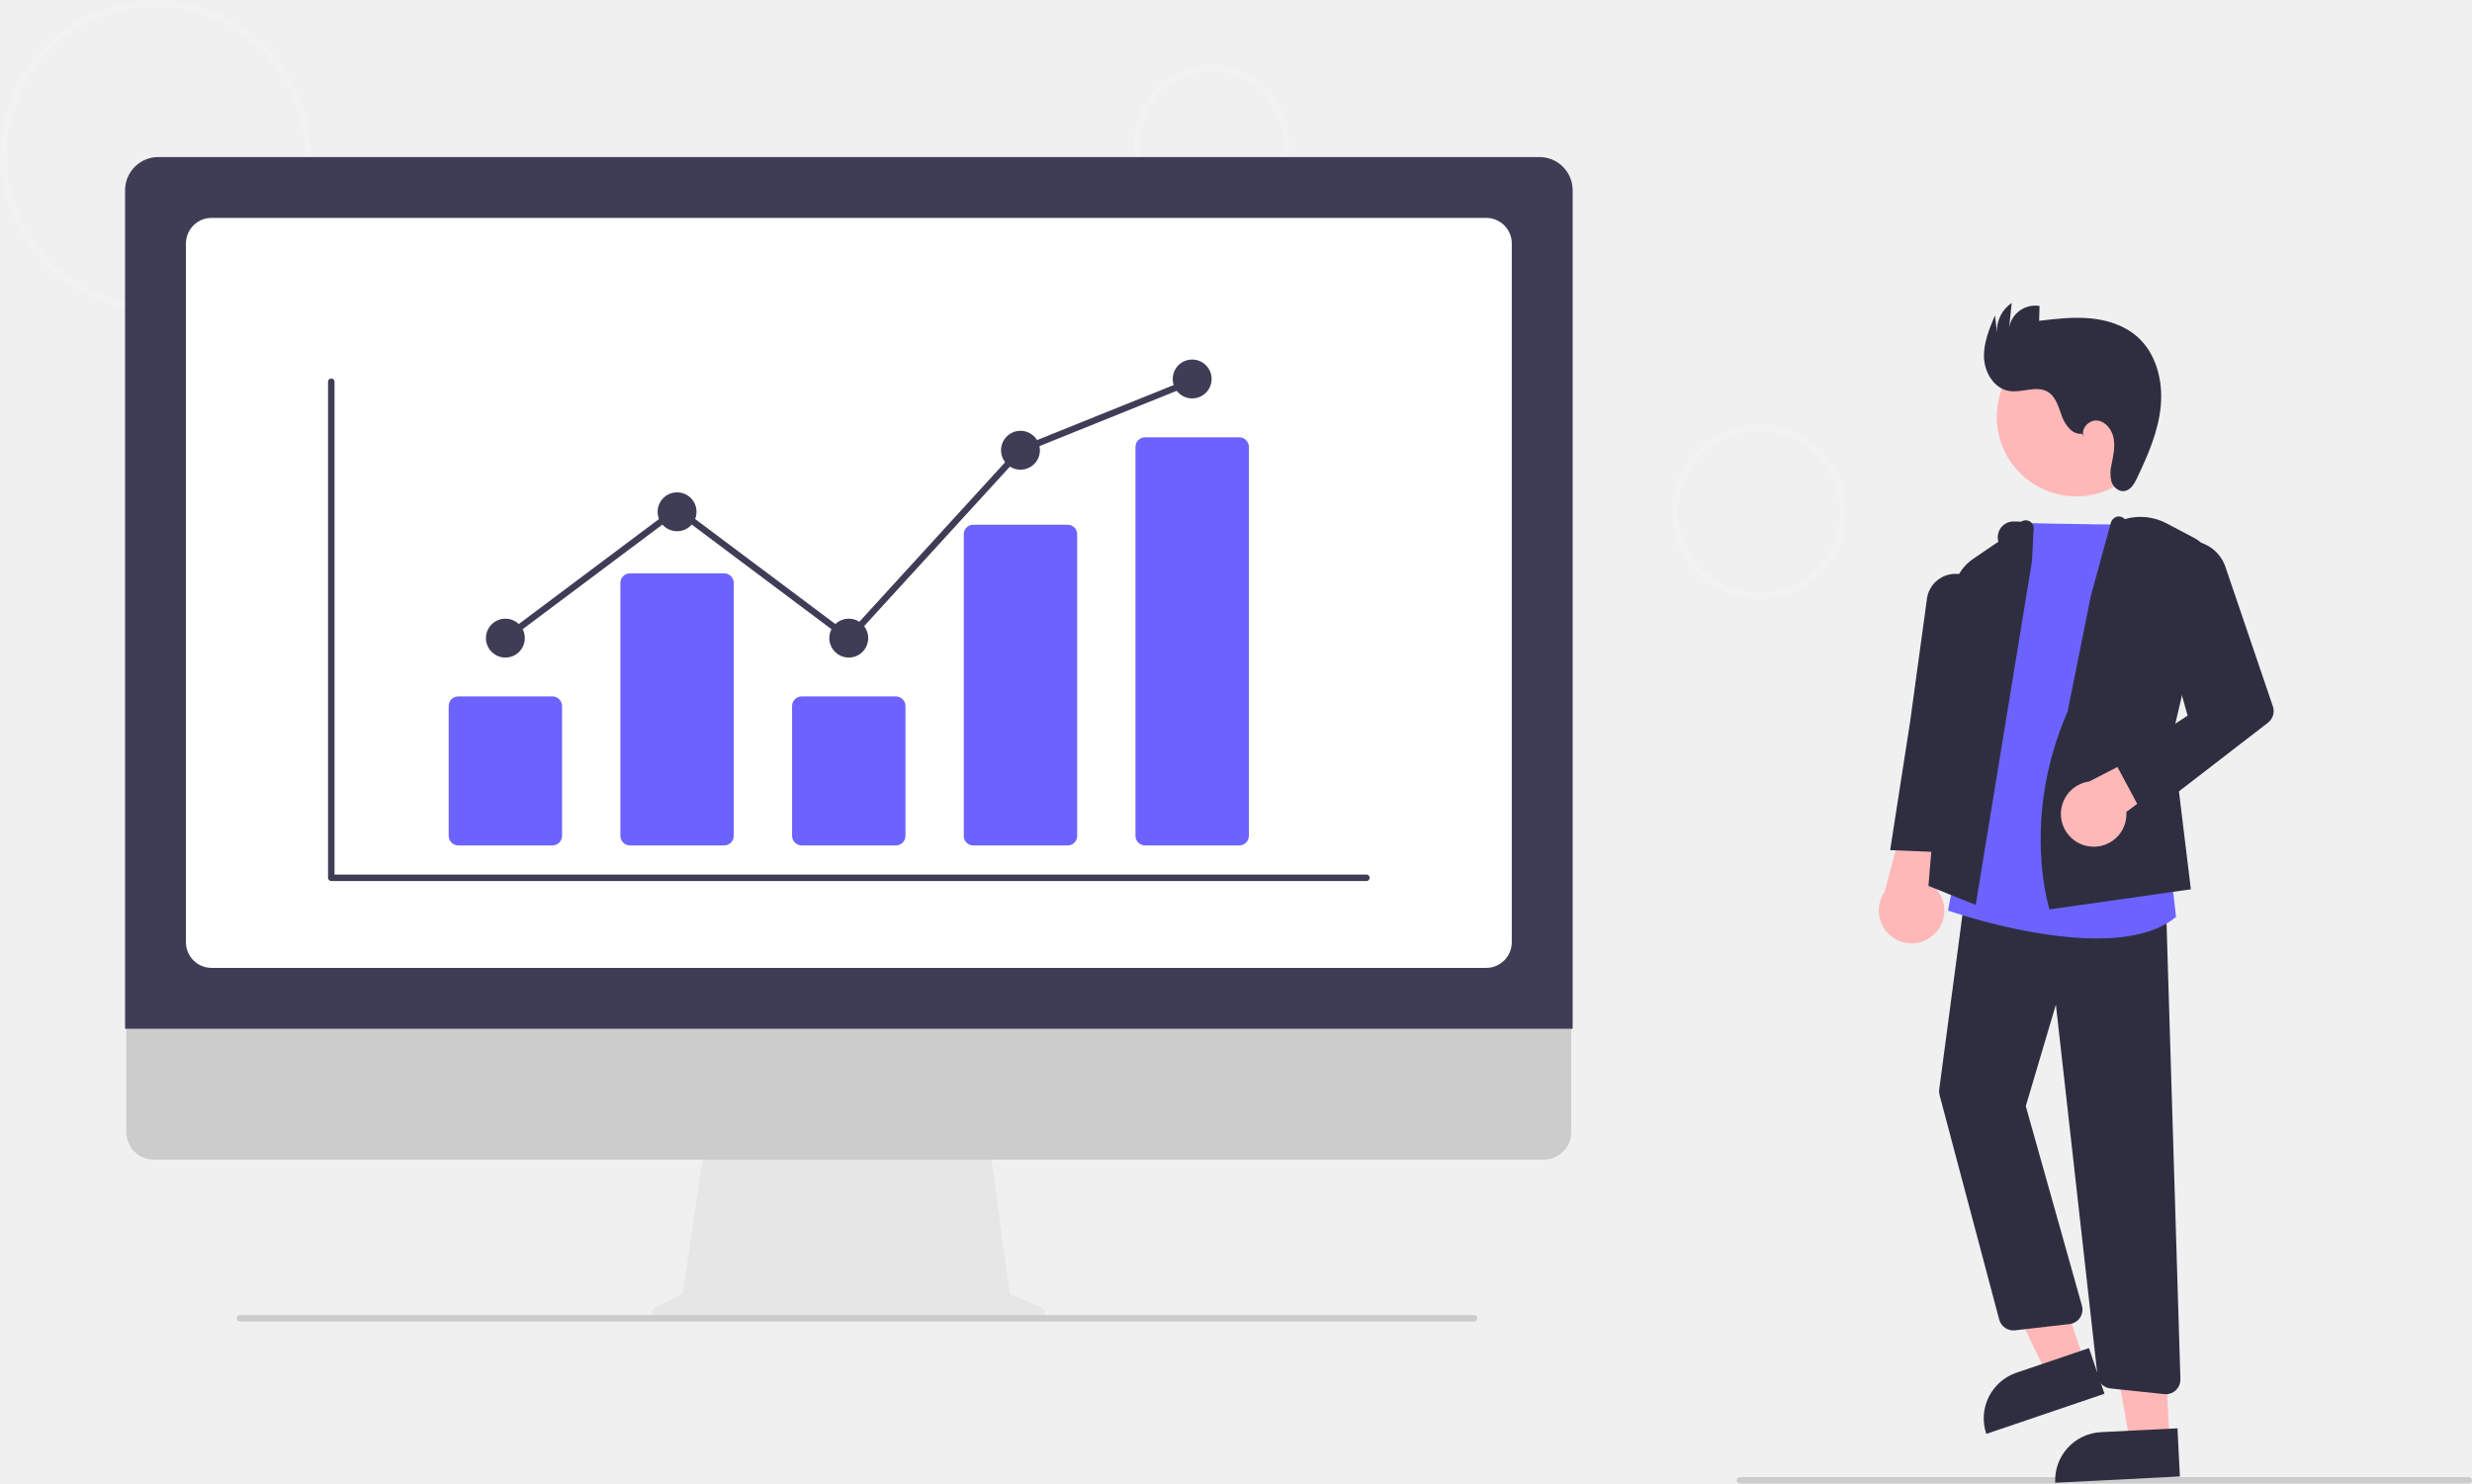
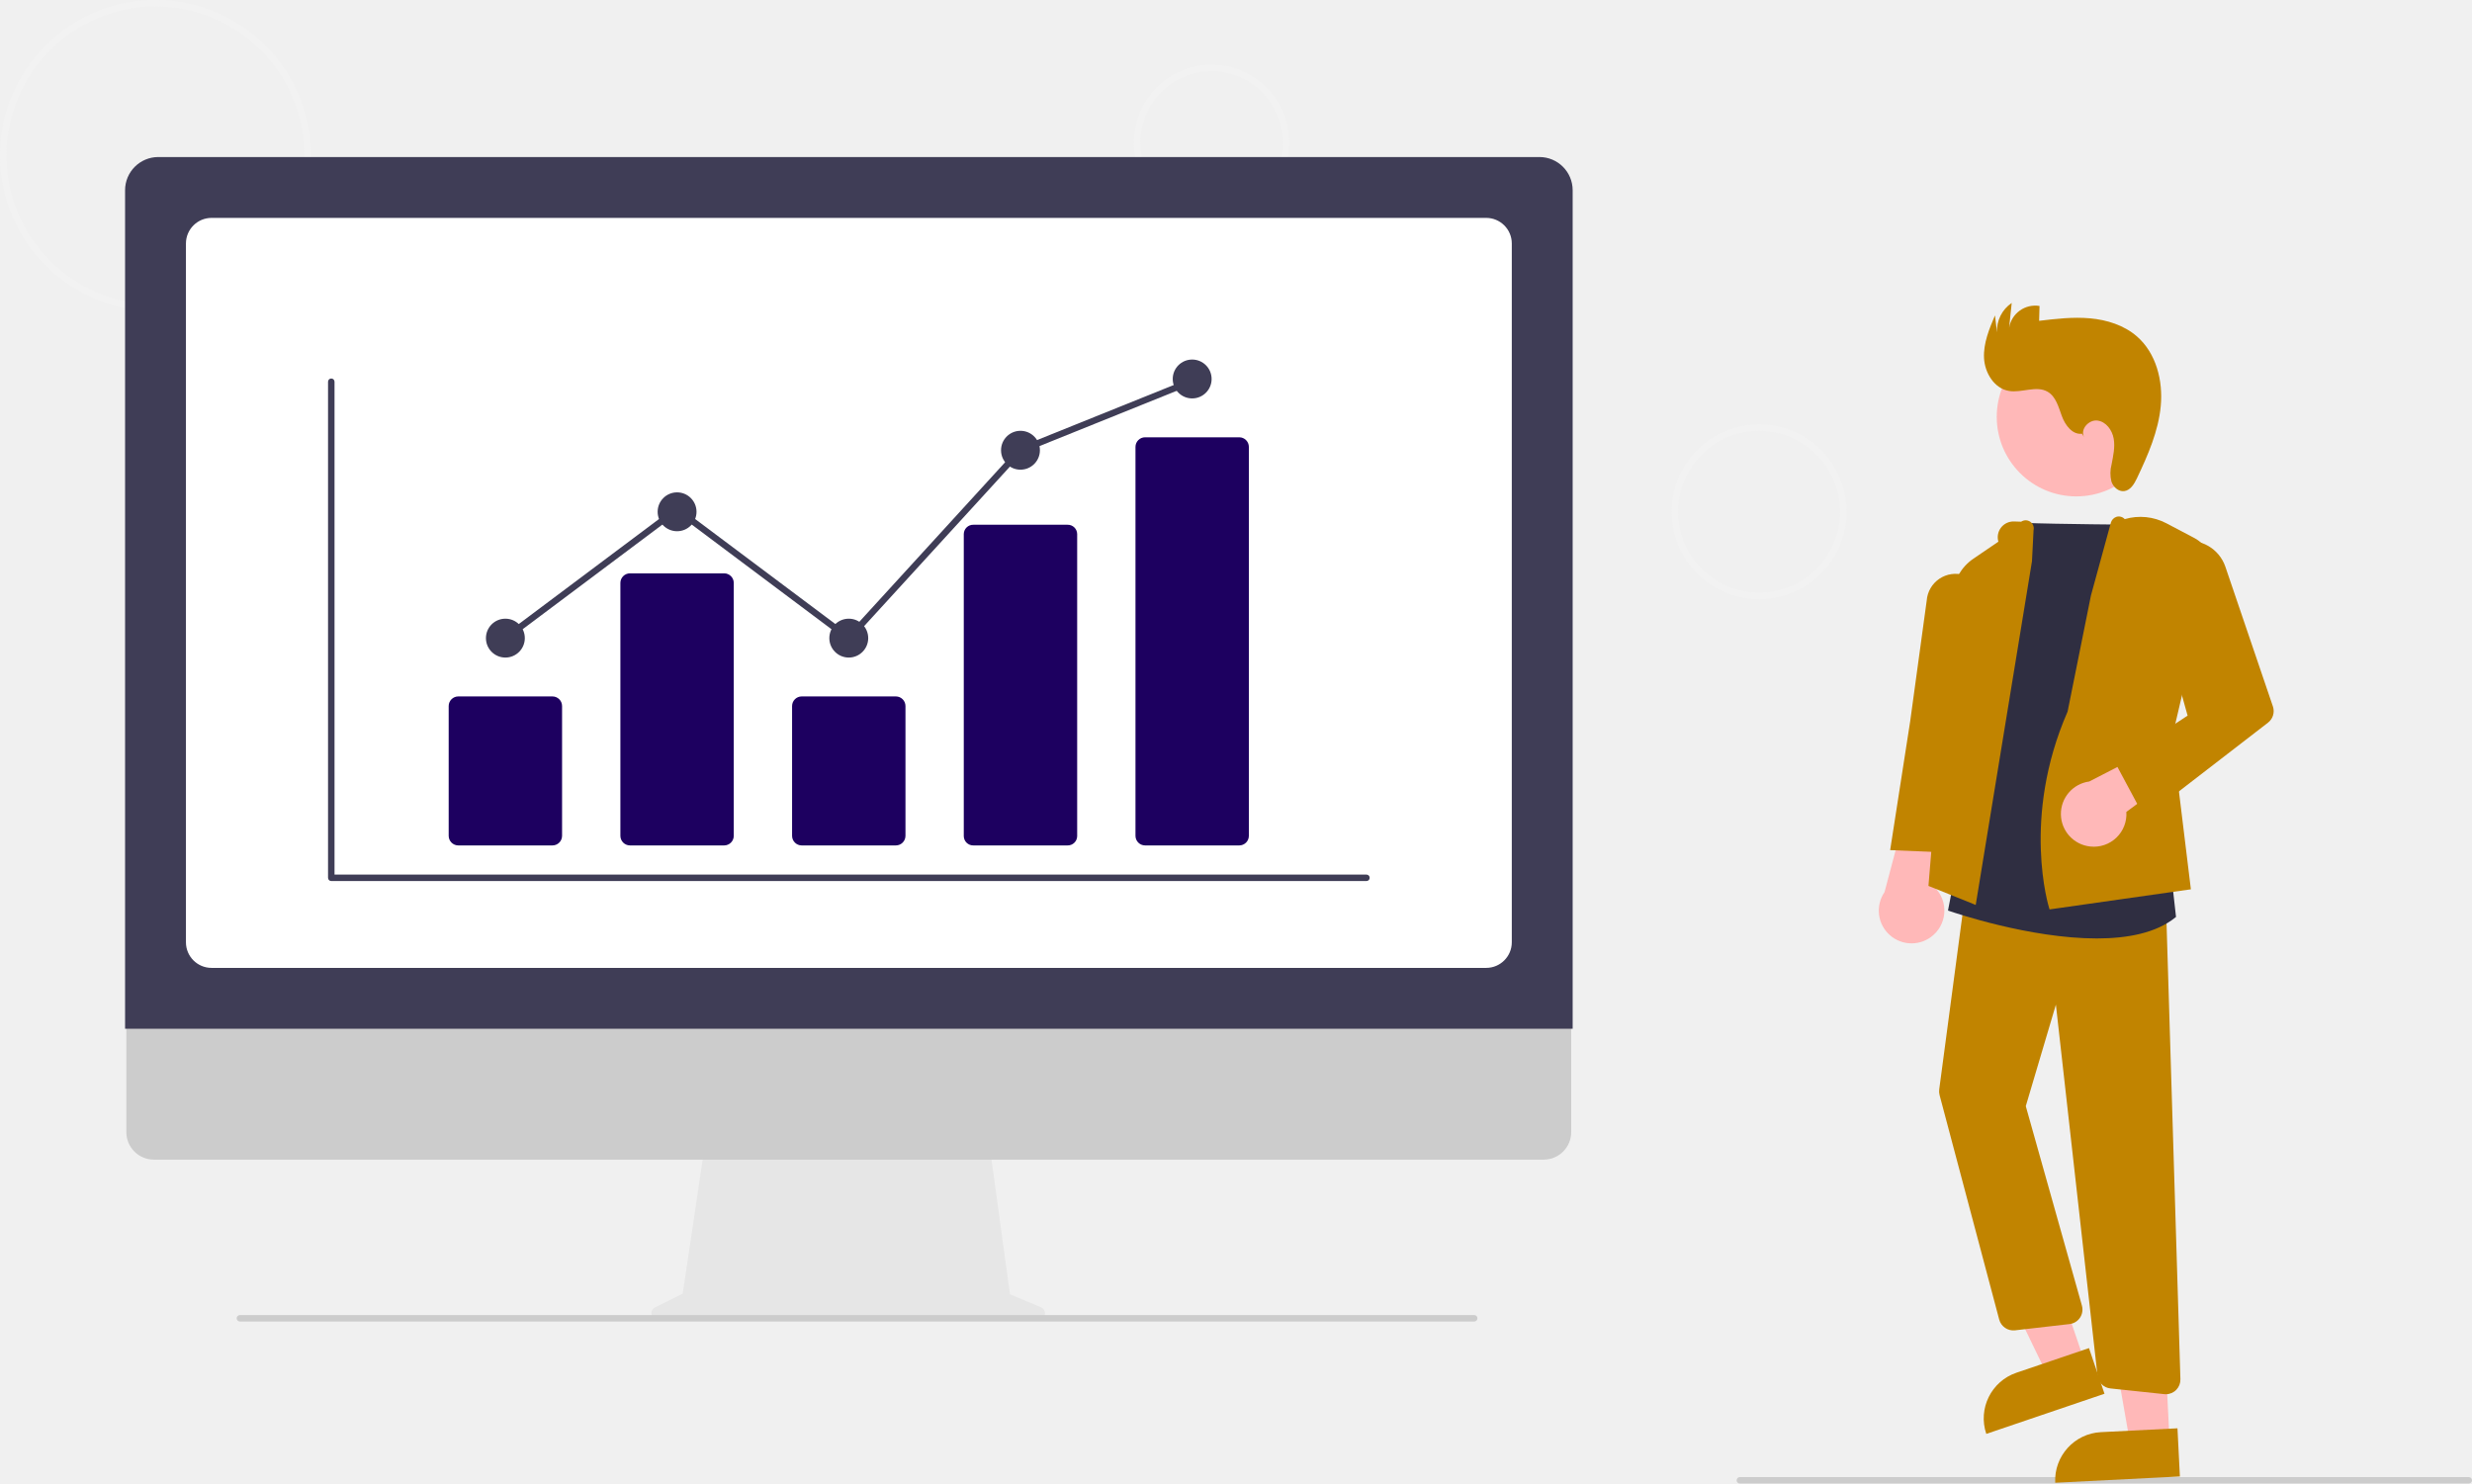
<svg xmlns="http://www.w3.org/2000/svg" data-name="Layer 1" width="763.057" height="458" viewBox="0 0 763.057 458">
  <path d="M266.472,317a48,48,0,1,1,48-48A48.054,48.054,0,0,1,266.472,317Zm0-94a46,46,0,1,0,46,46A46.052,46.052,0,0,0,266.472,223Z" transform="translate(-218.4715 -221)" fill="#f2f2f2" />
  <path d="M592.472,289a24,24,0,1,1,24-24A24.027,24.027,0,0,1,592.472,289Zm0-46a22,22,0,1,0,22,22A22.025,22.025,0,0,0,592.472,243Z" transform="translate(-218.4715 -221)" fill="#f2f2f2" />
  <path d="M761.472,406a27,27,0,1,1,27-27A27.031,27.031,0,0,1,761.472,406Zm0-52a25,25,0,1,0,25,25A25.028,25.028,0,0,0,761.472,354Z" transform="translate(-218.4715 -221)" fill="#f2f2f2" />
  <path d="M980.528,679h-225a1,1,0,0,1,0-2h225a1,1,0,0,1,0,2Z" transform="translate(-218.4715 -221)" fill="#ccc" />
  <circle cx="640.917" cy="128.686" r="24.561" fill="#ffb8b8" />
  <polygon points="643.465 420.343 631.857 424.285 611.124 381.386 628.257 375.567 643.465 420.343" fill="#ffb8b8" />
-   <path d="M843.072,642.981h23.644a0,0,0,0,1,0,0v14.887a0,0,0,0,1,0,0H828.185a0,0,0,0,1,0,0v0A14.887,14.887,0,0,1,843.072,642.981Z" transform="translate(-382.6317 86.1046) rotate(-18.76035)" fill="#2f2e41" />
+   <path d="M843.072,642.981h23.644a0,0,0,0,1,0,0v14.887a0,0,0,0,1,0,0H828.185a0,0,0,0,1,0,0v0A14.887,14.887,0,0,1,843.072,642.981Z" transform="translate(-382.6317 86.1046) rotate(-18.76035)" fill="#c18400" />
  <polygon points="669.694 444.575 657.45 445.19 649.249 398.255 667.321 397.346 669.694 444.575" fill="#ffb8b8" />
-   <path d="M867.368,662.902h23.644a0,0,0,0,1,0,0v14.887a0,0,0,0,1,0,0H852.481a0,0,0,0,1,0,0v0A14.887,14.887,0,0,1,867.368,662.902Z" transform="translate(-251.0201 -176.3984) rotate(-2.87712)" fill="#2f2e41" />
+   <path d="M867.368,662.902h23.644a0,0,0,0,1,0,0v14.887a0,0,0,0,1,0,0H852.481a0,0,0,0,1,0,0v0A14.887,14.887,0,0,1,867.368,662.902Z" transform="translate(-251.0201 -176.3984) rotate(-2.87712)" fill="#c18400" />
  <path d="M815.3,509.63a10.056,10.056,0,0,0-.468-15.412l11.674-33.774-17.992,4.598L800.188,496.409a10.11,10.11,0,0,0,15.113,13.221Z" transform="translate(-218.4715 -221)" fill="#ffb8b8" />
-   <path d="M887.021,651.424a4.544,4.544,0,0,1-.474-.025l-16.621-1.76a4.472,4.472,0,0,1-3.998-3.974L853.084,531.155l-9.294,31.335,17.329,61.583a4.5,4.5,0,0,1-3.818,5.689l-16.848,1.937a4.523,4.523,0,0,1-4.863-3.315l-18.409-69.303a4.482,4.482,0,0,1-.111-1.748l8.274-62.199,61.714,4.949,4.462,146.703a4.5,4.5,0,0,1-4.498,4.638Z" transform="translate(-218.4715 -221)" fill="#2f2e41" />
-   <path d="M865.688,510.719c-20.676,0-44.084-7.989-45.502-8.479l-.41-.142L843.101,382.413l.429.018c9.244.375,34.469.567,34.723.569l.453.003,9.723,105.619,1.738,15.449-.213.172C884.006,509.052,875.132,510.719,865.688,510.719Z" transform="translate(-218.4715 -221)" fill="#6c63ff" />
-   <path d="M828.336,500.375,813.747,494.499l7.436-89.944a14.856,14.856,0,0,1,6.474-11.104l7.677-5.225v0a4.868,4.868,0,0,1,4.827-6.24l2.199.071a2.5,2.5,0,0,1,3.827,2.661l-.483,9.529Z" transform="translate(-218.4715 -221)" fill="#2f2e41" />
-   <path d="M820.974,484.251l-19.049-.802,6.171-39.692,5.113-37.349a8.924,8.924,0,0,1,11.578-7.846h0a8.917,8.917,0,0,1,6.174,9.647l-5.18,40.467Z" transform="translate(-218.4715 -221)" fill="#2f2e41" />
-   <path d="M851.136,501.751l-.129-.401c-.088-.274-8.673-27.812,5.691-60.672l7.203-35.826,6.156-22.495a2.689,2.689,0,0,1,1.631-1.773,2.477,2.477,0,0,1,2.649.68l0,0a17.198,17.198,0,0,1,12.86,1.286l8.645,4.554a9.815,9.815,0,0,1,4.982,10.923l-11.815,50.423,5.744,47.097Z" transform="translate(-218.4715 -221)" fill="#2f2e41" />
+   <path d="M887.021,651.424a4.544,4.544,0,0,1-.474-.025l-16.621-1.76a4.472,4.472,0,0,1-3.998-3.974L853.084,531.155l-9.294,31.335,17.329,61.583a4.5,4.5,0,0,1-3.818,5.689l-16.848,1.937a4.523,4.523,0,0,1-4.863-3.315l-18.409-69.303a4.482,4.482,0,0,1-.111-1.748l8.274-62.199,61.714,4.949,4.462,146.703a4.5,4.5,0,0,1-4.498,4.638Z" transform="translate(-218.4715 -221)" fill="#c18400" />
+   <path d="M865.688,510.719c-20.676,0-44.084-7.989-45.502-8.479l-.41-.142L843.101,382.413l.429.018c9.244.375,34.469.567,34.723.569l.453.003,9.723,105.619,1.738,15.449-.213.172C884.006,509.052,875.132,510.719,865.688,510.719Z" transform="translate(-218.4715 -221)" fill="#2f2e41" />
+   <path d="M828.336,500.375,813.747,494.499l7.436-89.944a14.856,14.856,0,0,1,6.474-11.104l7.677-5.225v0a4.868,4.868,0,0,1,4.827-6.24l2.199.071a2.5,2.5,0,0,1,3.827,2.661l-.483,9.529Z" transform="translate(-218.4715 -221)" fill="#c18400" />
+   <path d="M820.974,484.251l-19.049-.802,6.171-39.692,5.113-37.349a8.924,8.924,0,0,1,11.578-7.846h0a8.917,8.917,0,0,1,6.174,9.647l-5.18,40.467Z" transform="translate(-218.4715 -221)" fill="#c18400" />
+   <path d="M851.136,501.751l-.129-.401c-.088-.274-8.673-27.812,5.691-60.672l7.203-35.826,6.156-22.495a2.689,2.689,0,0,1,1.631-1.773,2.477,2.477,0,0,1,2.649.68l0,0a17.198,17.198,0,0,1,12.86,1.286l8.645,4.554a9.815,9.815,0,0,1,4.982,10.923l-11.815,50.423,5.744,47.097Z" transform="translate(-218.4715 -221)" fill="#c18400" />
  <path d="M863.716,482.338a10.056,10.056,0,0,0,11.118-10.684l26.756-19.821-9.353-4.434-28.851,14.862a10.11,10.11,0,0,0,.33,20.077Z" transform="translate(-218.4715 -221)" fill="#ffb8b8" />
-   <path d="M880.491,473.465l-9.037-16.869,22.287-14.668-10.876-39.01A11.795,11.795,0,0,1,891.895,388.187h0a11.827,11.827,0,0,1,13.5,7.764l14.675,43.135a4.499,4.499,0,0,1-1.512,5.013Z" transform="translate(-218.4715 -221)" fill="#2f2e41" />
-   <path d="M861.127,354.895c-2.944.383-5.165-2.629-6.195-5.414s-1.815-6.027-4.375-7.531c-3.497-2.055-7.972.417-11.971-.261-4.516-.766-7.453-5.552-7.683-10.127s1.591-8.975,3.377-13.194l.624,5.242a10.396,10.396,0,0,1,4.543-9.087l-.804,7.692a8.164,8.164,0,0,1,9.392-6.756l-.127,4.583c5.216-.62,10.479-1.241,15.711-.769s10.5,2.128,14.466,5.574c5.932,5.154,8.098,13.641,7.371,21.465s-3.957,15.175-7.323,22.275c-.847,1.787-2.018,3.802-3.982,4.03-1.765.204-3.379-1.271-3.928-2.96a10.73,10.73,0,0,1,.048-5.271c.496-2.637,1.122-5.333.655-7.976s-2.368-5.254-5.032-5.578-5.39,2.721-4.109,5.079Z" transform="translate(-218.4715 -221)" fill="#2f2e41" />
+   <path d="M880.491,473.465l-9.037-16.869,22.287-14.668-10.876-39.01A11.795,11.795,0,0,1,891.895,388.187h0a11.827,11.827,0,0,1,13.5,7.764l14.675,43.135a4.499,4.499,0,0,1-1.512,5.013Z" transform="translate(-218.4715 -221)" fill="#c18400" />
+   <path d="M861.127,354.895c-2.944.383-5.165-2.629-6.195-5.414s-1.815-6.027-4.375-7.531c-3.497-2.055-7.972.417-11.971-.261-4.516-.766-7.453-5.552-7.683-10.127s1.591-8.975,3.377-13.194l.624,5.242a10.396,10.396,0,0,1,4.543-9.087l-.804,7.692a8.164,8.164,0,0,1,9.392-6.756l-.127,4.583c5.216-.62,10.479-1.241,15.711-.769s10.5,2.128,14.466,5.574c5.932,5.154,8.098,13.641,7.371,21.465s-3.957,15.175-7.323,22.275c-.847,1.787-2.018,3.802-3.982,4.03-1.765.204-3.379-1.271-3.928-2.96a10.73,10.73,0,0,1,.048-5.271c.496-2.637,1.122-5.333.655-7.976s-2.368-5.254-5.032-5.578-5.39,2.721-4.109,5.079Z" transform="translate(-218.4715 -221)" fill="#c18400" />
  <path d="M539.781,624.577l-9.561-4.026-6.559-47.928H436.322l-7.109,47.732-8.554,4.277a2.031,2.031,0,0,0,.908,3.848H538.994A2.031,2.031,0,0,0,539.781,624.577Z" transform="translate(-218.4715 -221)" fill="#e6e6e6" />
  <path d="M694.991,579h-429.038a8.5,8.5,0,0,1-8.481-8.5V510h446v60.5A8.5,8.5,0,0,1,694.991,579Z" transform="translate(-218.4715 -221)" fill="#ccc" />
  <path d="M703.92,538.594H257.08V279.727a10.258,10.258,0,0,1,10.247-10.247H693.673A10.259,10.259,0,0,1,703.92,279.727Z" transform="translate(-218.4715 -221)" fill="#3f3d56" />
  <path d="M677.232,519.805H283.768a7.908,7.908,0,0,1-7.9-7.899V296.168a7.909,7.909,0,0,1,7.9-7.9H677.232a7.909,7.909,0,0,1,7.9,7.9v215.737A7.908,7.908,0,0,1,677.232,519.805Z" transform="translate(-218.4715 -221)" fill="#fff" />
  <path d="M673.528,628.98h-381a1,1,0,0,1,0-2h381a1,1,0,0,1,0,2Z" transform="translate(-218.4715 -221)" fill="#ccc" />
  <path d="M640.268,493H320.732a1,1,0,0,1-1-1V338.847a1,1,0,0,1,2,0V491h318.535a1,1,0,0,1,0,2Z" transform="translate(-218.4715 -221)" fill="#3f3d56" />
-   <path d="M389.003,482H359.94a2.972,2.972,0,0,1-2.969-2.968V438.968A2.972,2.972,0,0,1,359.94,436h29.063a2.972,2.972,0,0,1,2.969,2.968v40.063A2.972,2.972,0,0,1,389.003,482Z" transform="translate(-218.4715 -221)" fill="#6c63ff" />
-   <path d="M442.003,482H412.94a2.972,2.972,0,0,1-2.969-2.968V400.968A2.972,2.972,0,0,1,412.94,398h29.063a2.972,2.972,0,0,1,2.969,2.968v78.063A2.972,2.972,0,0,1,442.003,482Z" transform="translate(-218.4715 -221)" fill="#6c63ff" />
-   <path d="M495.003,482H465.94a2.972,2.972,0,0,1-2.969-2.968V438.968A2.972,2.972,0,0,1,465.94,436h29.063a2.972,2.972,0,0,1,2.969,2.968v40.063A2.972,2.972,0,0,1,495.003,482Z" transform="translate(-218.4715 -221)" fill="#6c63ff" />
-   <path d="M548.003,482H518.94a2.907,2.907,0,0,1-2.969-2.834V385.834A2.907,2.907,0,0,1,518.94,383h29.063a2.907,2.907,0,0,1,2.969,2.834v93.332A2.907,2.907,0,0,1,548.003,482Z" transform="translate(-218.4715 -221)" fill="#6c63ff" />
-   <path d="M601.003,482H571.94a2.972,2.972,0,0,1-2.969-2.968V358.968A2.972,2.972,0,0,1,571.94,356h29.063a2.972,2.972,0,0,1,2.969,2.968V479.032A2.972,2.972,0,0,1,601.003,482Z" transform="translate(-218.4715 -221)" fill="#6c63ff" />
+   <path d="M389.003,482H359.94a2.972,2.972,0,0,1-2.969-2.968V438.968A2.972,2.972,0,0,1,359.94,436h29.063a2.972,2.972,0,0,1,2.969,2.968v40.063A2.972,2.972,0,0,1,389.003,482Z" transform="translate(-218.4715 -221)" fill="#1d0060" />
+   <path d="M442.003,482H412.94a2.972,2.972,0,0,1-2.969-2.968V400.968A2.972,2.972,0,0,1,412.94,398h29.063a2.972,2.972,0,0,1,2.969,2.968v78.063A2.972,2.972,0,0,1,442.003,482Z" transform="translate(-218.4715 -221)" fill="#1d0060" />
+   <path d="M495.003,482H465.94a2.972,2.972,0,0,1-2.969-2.968V438.968A2.972,2.972,0,0,1,465.94,436h29.063a2.972,2.972,0,0,1,2.969,2.968v40.063A2.972,2.972,0,0,1,495.003,482Z" transform="translate(-218.4715 -221)" fill="#1d0060" />
+   <path d="M548.003,482H518.94a2.907,2.907,0,0,1-2.969-2.834V385.834A2.907,2.907,0,0,1,518.94,383h29.063a2.907,2.907,0,0,1,2.969,2.834v93.332A2.907,2.907,0,0,1,548.003,482Z" transform="translate(-218.4715 -221)" fill="#1d0060" />
+   <path d="M601.003,482H571.94a2.972,2.972,0,0,1-2.969-2.968V358.968A2.972,2.972,0,0,1,571.94,356h29.063a2.972,2.972,0,0,1,2.969,2.968V479.032A2.972,2.972,0,0,1,601.003,482Z" transform="translate(-218.4715 -221)" fill="#1d0060" />
  <circle cx="156" cy="197" r="6" fill="#3f3d56" />
  <circle cx="209" cy="158" r="6" fill="#3f3d56" />
  <circle cx="262" cy="197" r="6" fill="#3f3d56" />
  <circle cx="315" cy="139" r="6" fill="#3f3d56" />
  <circle cx="368" cy="117" r="6" fill="#3f3d56" />
  <polygon points="262.126 198.344 209 158.552 156.6 197.8 155.4 196.2 209 156.053 261.874 195.656 314.415 138.158 314.626 138.072 367.626 116.718 368.374 118.573 315.585 139.842 262.126 198.344" fill="#3f3d56" />
</svg>
